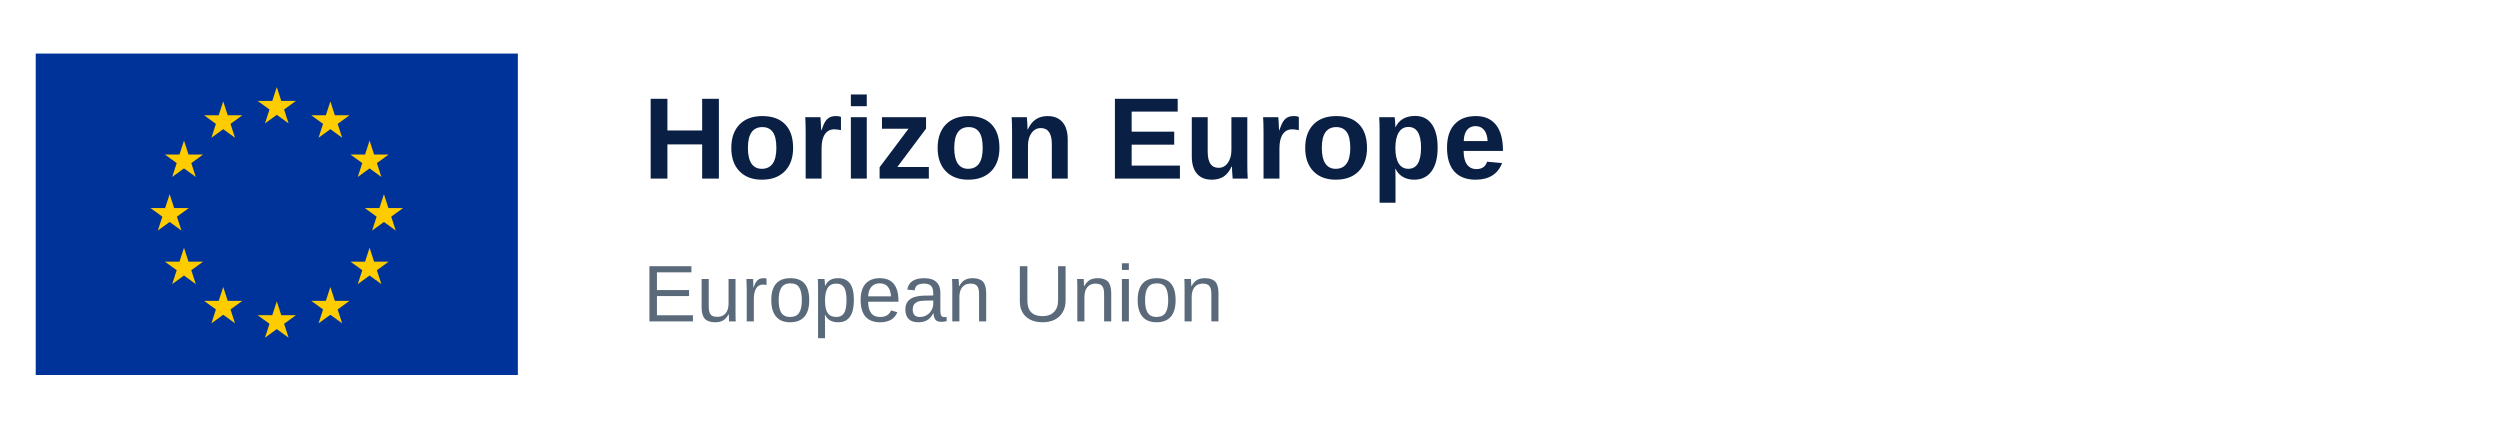
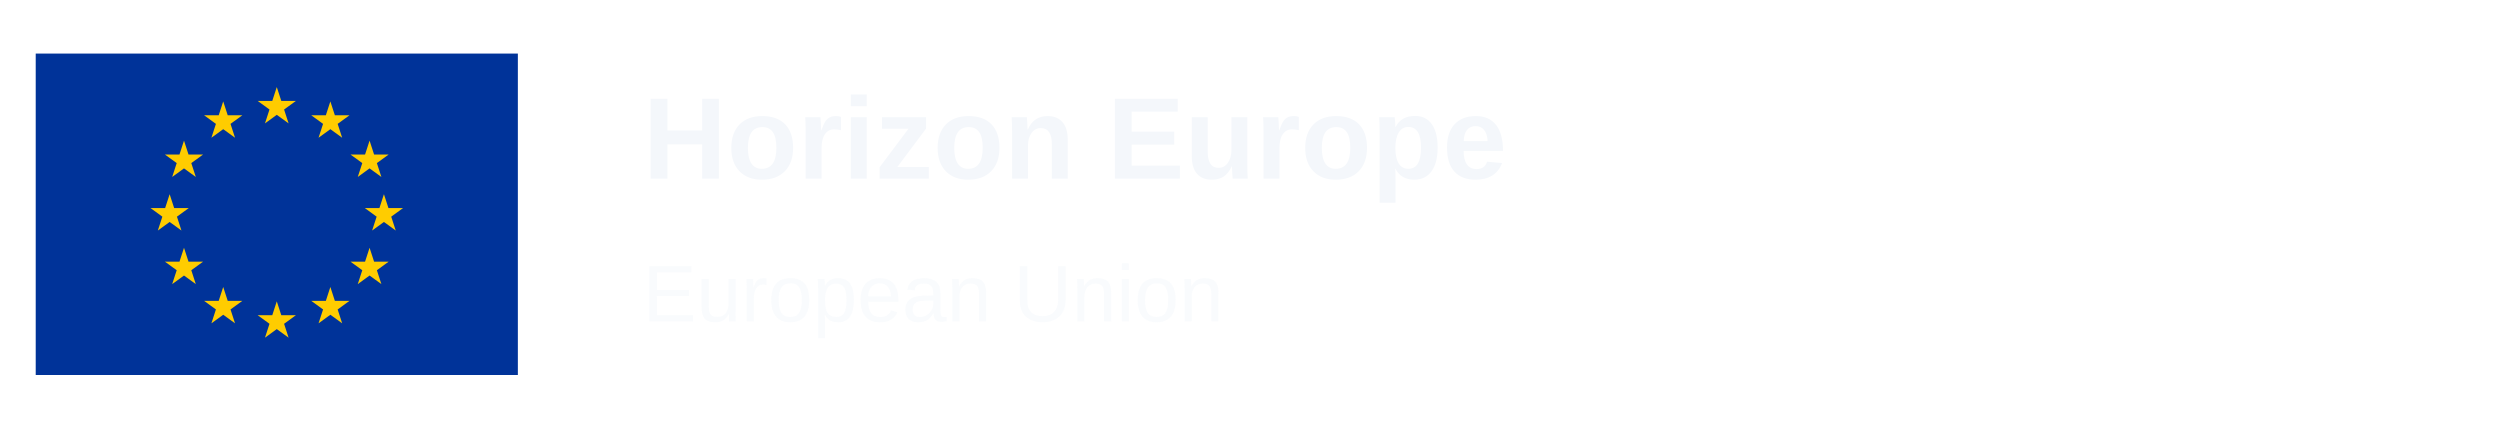
<svg xmlns="http://www.w3.org/2000/svg" xmlns:xlink="http://www.w3.org/1999/xlink" viewBox="0 0 280 48" width="280" height="48" role="img" aria-label="Horizon Europe">
  <g transform="translate(4,6) scale(0.06)">
    <rect width="900" height="600" fill="#039" />
    <g fill="#fc0" transform="translate(450,300)">
      <path id="s" d="M0,162.5 22.042,230.338 -35.665,188.412H35.665L-22.042,230.338z" />
      <use xlink:href="#s" y="-400" />
      <g id="s5">
        <use xlink:href="#s" transform="rotate(30) rotate(-30,0,200)" />
        <use xlink:href="#s" transform="rotate(60) rotate(-60,0,200)" />
        <use xlink:href="#s" transform="rotate(90) rotate(-90,0,200)" />
        <use xlink:href="#s" transform="rotate(120) rotate(-120,0,200)" />
        <use xlink:href="#s" transform="rotate(150) rotate(-150,0,200)" />
      </g>
      <use xlink:href="#s5" transform="scale(-1,1)" />
    </g>
  </g>
-   <text x="72" y="20" font-family="Arial, Helvetica, sans-serif" font-size="13" font-weight="700" fill="#0a1f44">Horizon Europe</text>
-   <text x="72" y="36" font-family="Arial, Helvetica, sans-serif" font-size="9" fill="#5a6a7a">European Union</text>
+   <text x="72" y="20" font-family="Arial, Helvetica, sans-serif" font-size="13" font-weight="700" fill="#f4f7fb">Horizon Europe</text>
+   <text x="72" y="36" font-family="Arial, Helvetica, sans-serif" font-size="9" fill="rgba(244,247,251,0.55)">European Union</text>
</svg>
